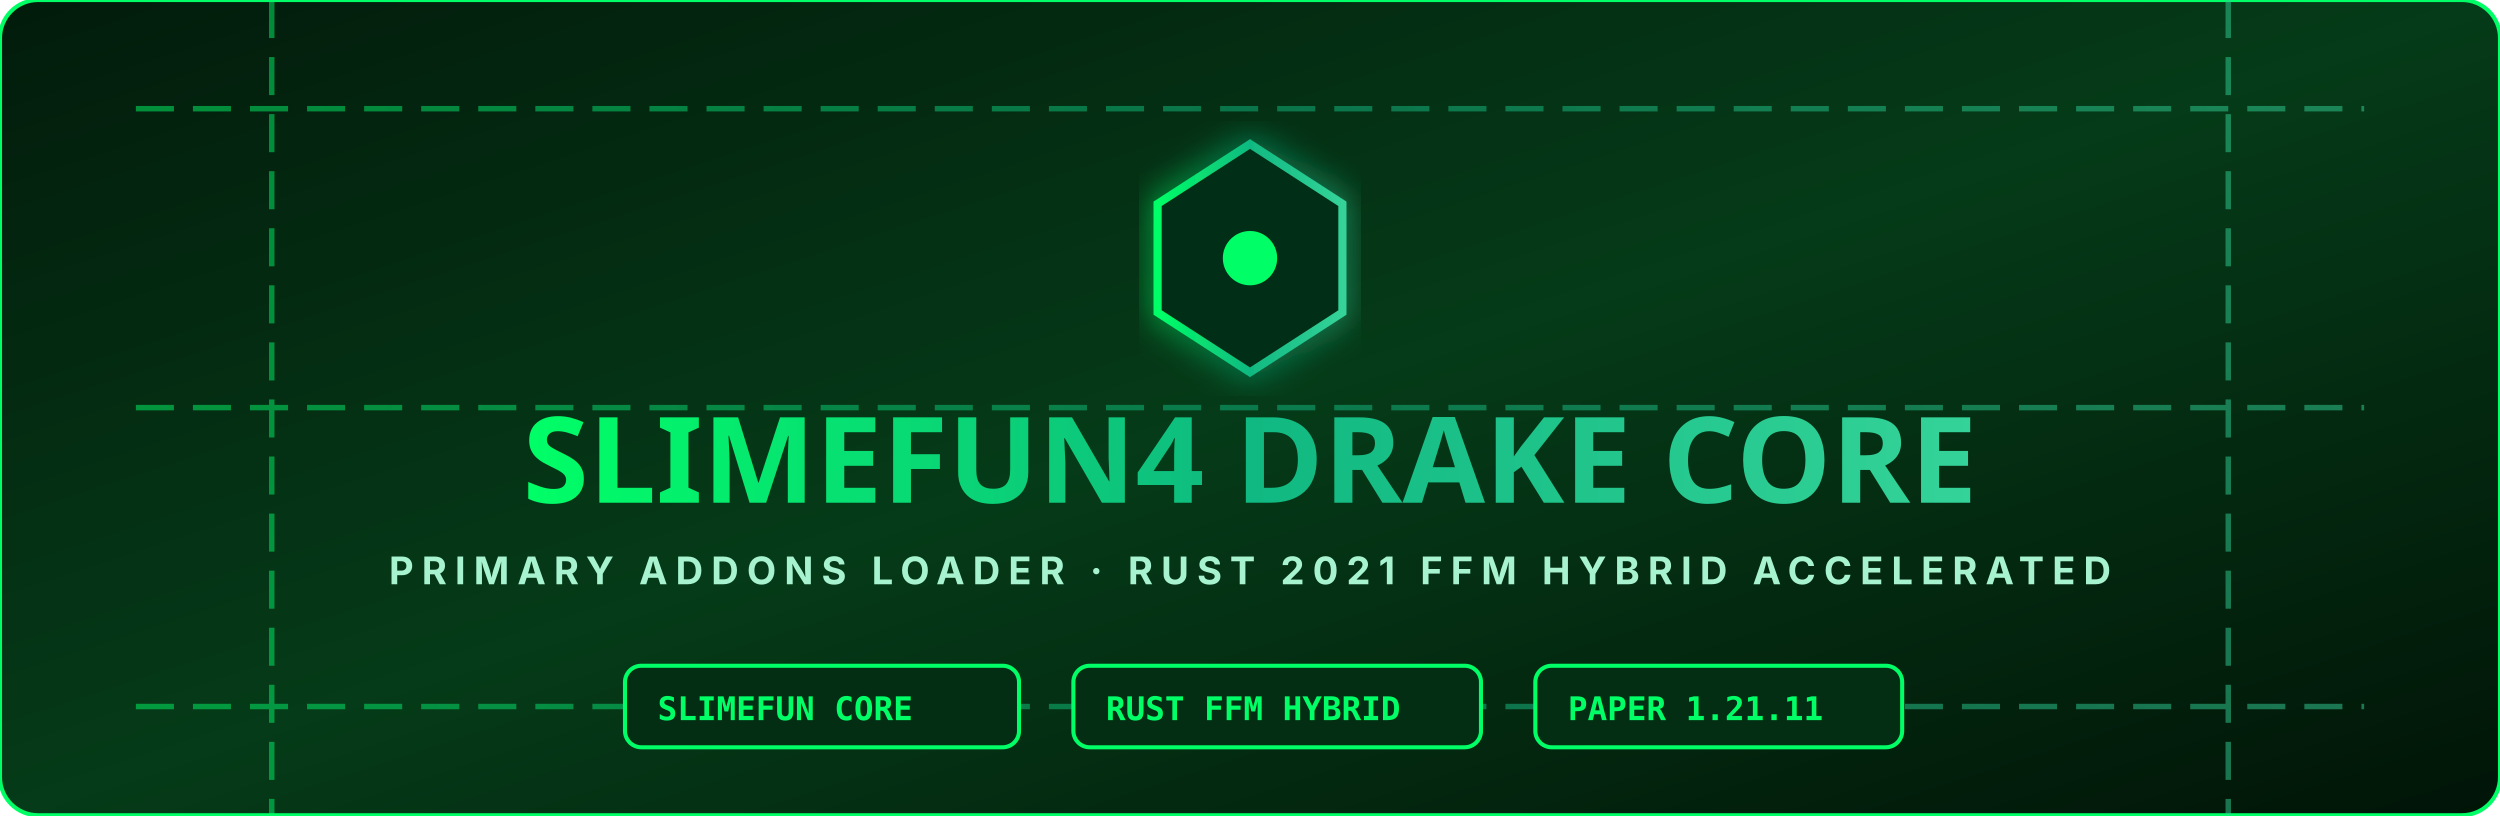
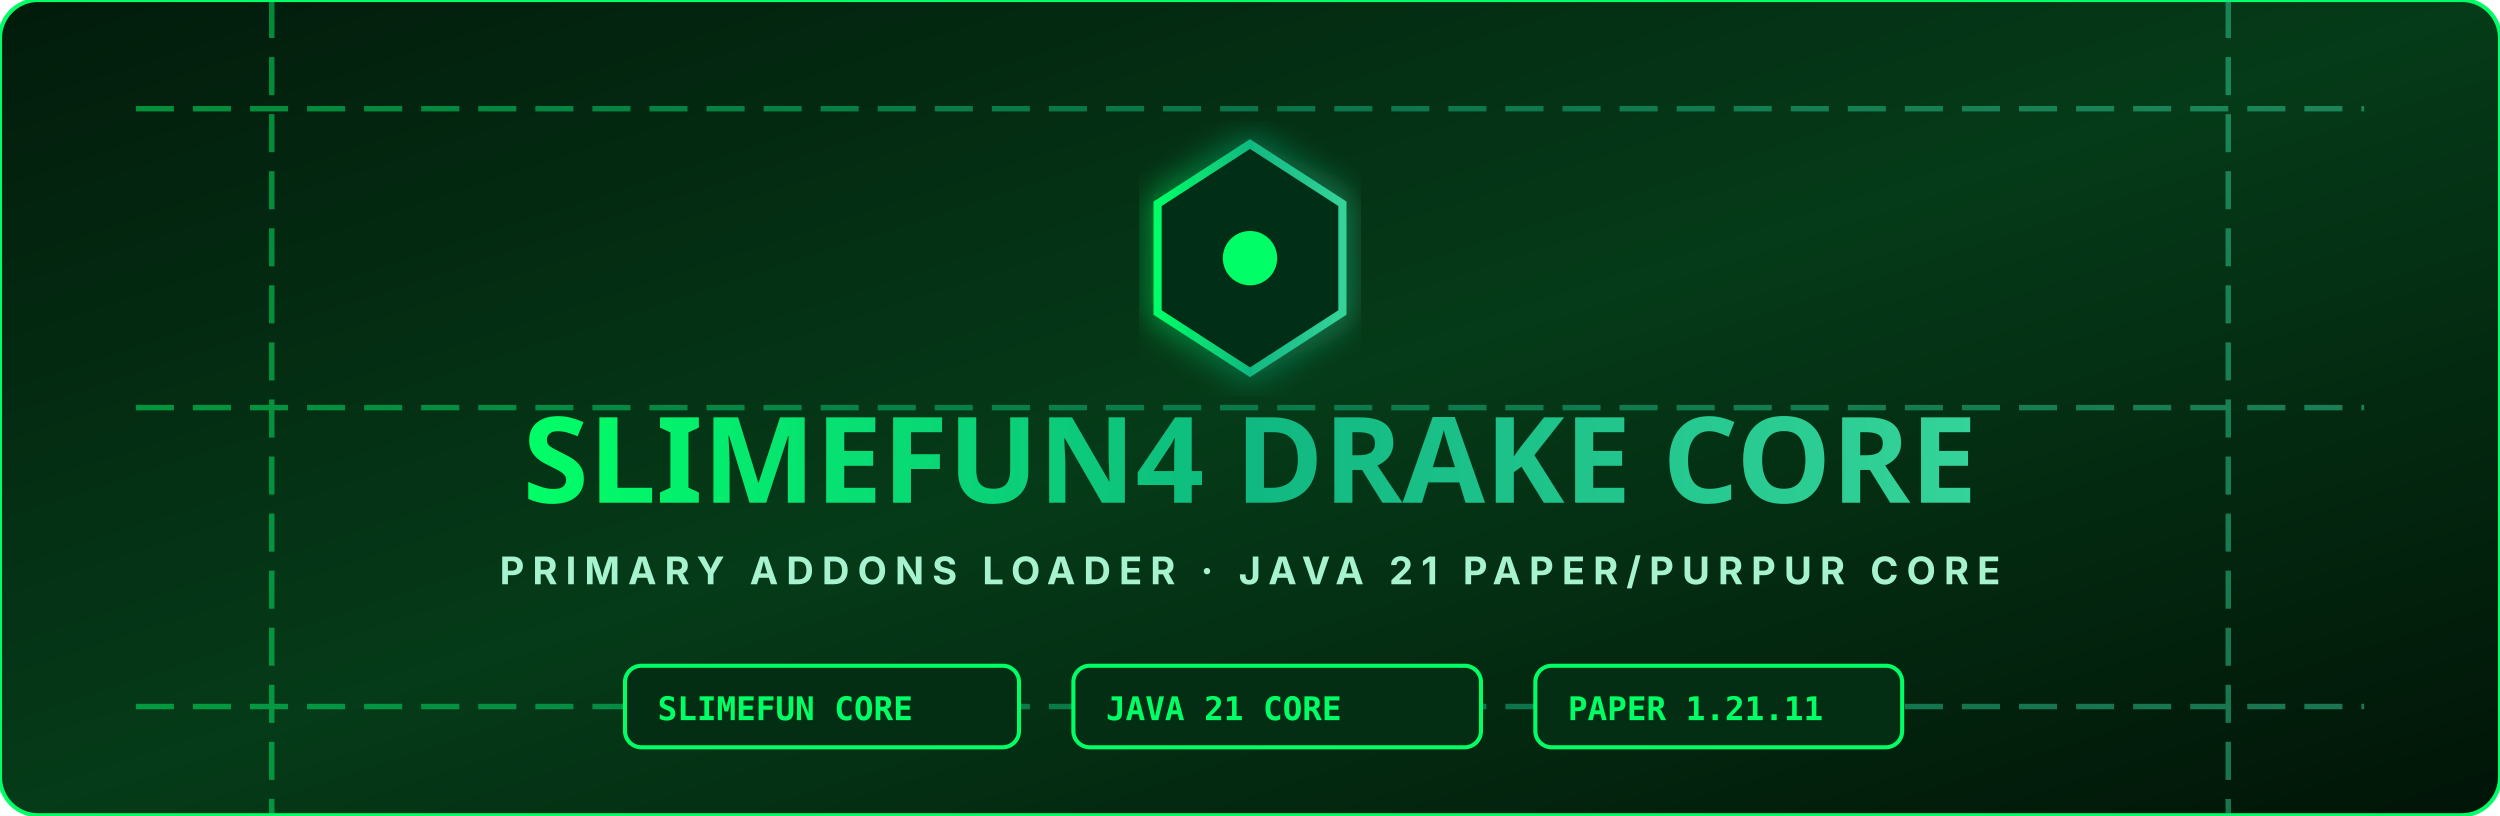
<svg xmlns="http://www.w3.org/2000/svg" viewBox="0 0 920 300" width="920" height="300">
  <defs>
    <linearGradient id="sfCoreBg" x1="0%" y1="0%" x2="100%" y2="100%">
      <stop offset="0%" stop-color="#021B0B" />
      <stop offset="50%" stop-color="#053B18" />
      <stop offset="100%" stop-color="#011407" />
    </linearGradient>
    <linearGradient id="neonSlime" x1="0%" y1="0%" x2="100%" y2="0%">
      <stop offset="0%" stop-color="#00FF66" />
      <stop offset="50%" stop-color="#10B981" />
      <stop offset="100%" stop-color="#34D399" />
    </linearGradient>
    <filter id="sfCoreGlow">
      <feGaussianBlur stdDeviation="6" result="blur" />
      <feMerge>
        <feMergeNode in="blur" />
        <feMergeNode in="SourceGraphic" />
      </feMerge>
    </filter>
  </defs>
  <style>
    @keyframes sfPulse {
      0%, 100% { opacity: 0.85; filter: drop-shadow(0 0 15px rgba(0, 255, 102, 0.7)); }
      50% { opacity: 1; filter: drop-shadow(0 0 30px rgba(52, 211, 153, 1)); }
    }
    @keyframes lineFlow {
      0% { stroke-dashoffset: 200; }
      100% { stroke-dashoffset: 0; }
    }

    .bg-sfcore { fill: url(#sfCoreBg); }
    .title-sfcore { font-family: 'Outfit', sans-serif; font-weight: 900; font-size: 44px; fill: url(#neonSlime); animation: sfPulse 3.5s infinite ease-in-out; }
    .sub-sfcore { font-family: 'Inter', sans-serif; font-weight: 700; font-size: 14px; fill: #A7F3D0; letter-spacing: 3px; }
    .wire-sfcore { stroke: url(#neonSlime); stroke-width: 2; fill: none; stroke-dasharray: 14 7; animation: lineFlow 14s linear infinite; opacity: 0.5; }
    .badge-sfcore { fill: #042E13; stroke: #00FF66; stroke-width: 1.5; rx: 6px; }
    .btext-sfcore { font-family: 'JetBrains Mono', monospace; font-size: 12px; font-weight: 700; fill: #00FF66; }
  </style>
  <rect class="bg-sfcore" width="920" height="300" rx="14" stroke="#00FF66" stroke-width="1.5" />
  <path class="wire-sfcore" d="M 50,40 H 870 M 50,260 H 870 M 100,0 V 300 M 820,0 V 300 M 50,150 H 870" />
  <g transform="translate(460, 95)">
    <polygon points="0,-42 34,-20 34,20 0,42 -34,20 -34,-20" fill="#042E13" stroke="url(#neonSlime)" stroke-width="3" filter="url(#sfCoreGlow)" />
    <circle cx="0" cy="0" r="10" fill="#00FF66" />
  </g>
  <text x="460" y="185" text-anchor="middle" class="title-sfcore">SLIMEFUN4 DRAKE CORE</text>
-   <text x="460" y="215" text-anchor="middle" class="sub-sfcore">PRIMARY ADDONS LOADER · RUST 2021 FFM HYBRID ACCELERATED</text>
+   <text x="460" y="215" text-anchor="middle" class="sub-sfcore">PRIMARY ADDONS LOADER · JAVA 21 PAPER/PURPUR CORE</text>
  <g transform="translate(230, 245)">
    <rect x="0" y="0" width="145" height="30" class="badge-sfcore" />
    <text x="12" y="20" class="btext-sfcore">SLIMEFUN CORE</text>
    <rect x="165" y="0" width="150" height="30" class="badge-sfcore" stroke="#FF4500" />
-     <text x="177" y="20" class="btext-sfcore" fill="#FF7300">RUST FFM HYBRID</text>
+     <text x="177" y="20" class="btext-sfcore" fill="#FF7300">JAVA 21 CORE</text>
    <rect x="335" y="0" width="135" height="30" class="badge-sfcore" stroke="#00F2FE" />
    <text x="347" y="20" class="btext-sfcore" fill="#00F2FE">PAPER 1.21.11</text>
  </g>
</svg>
